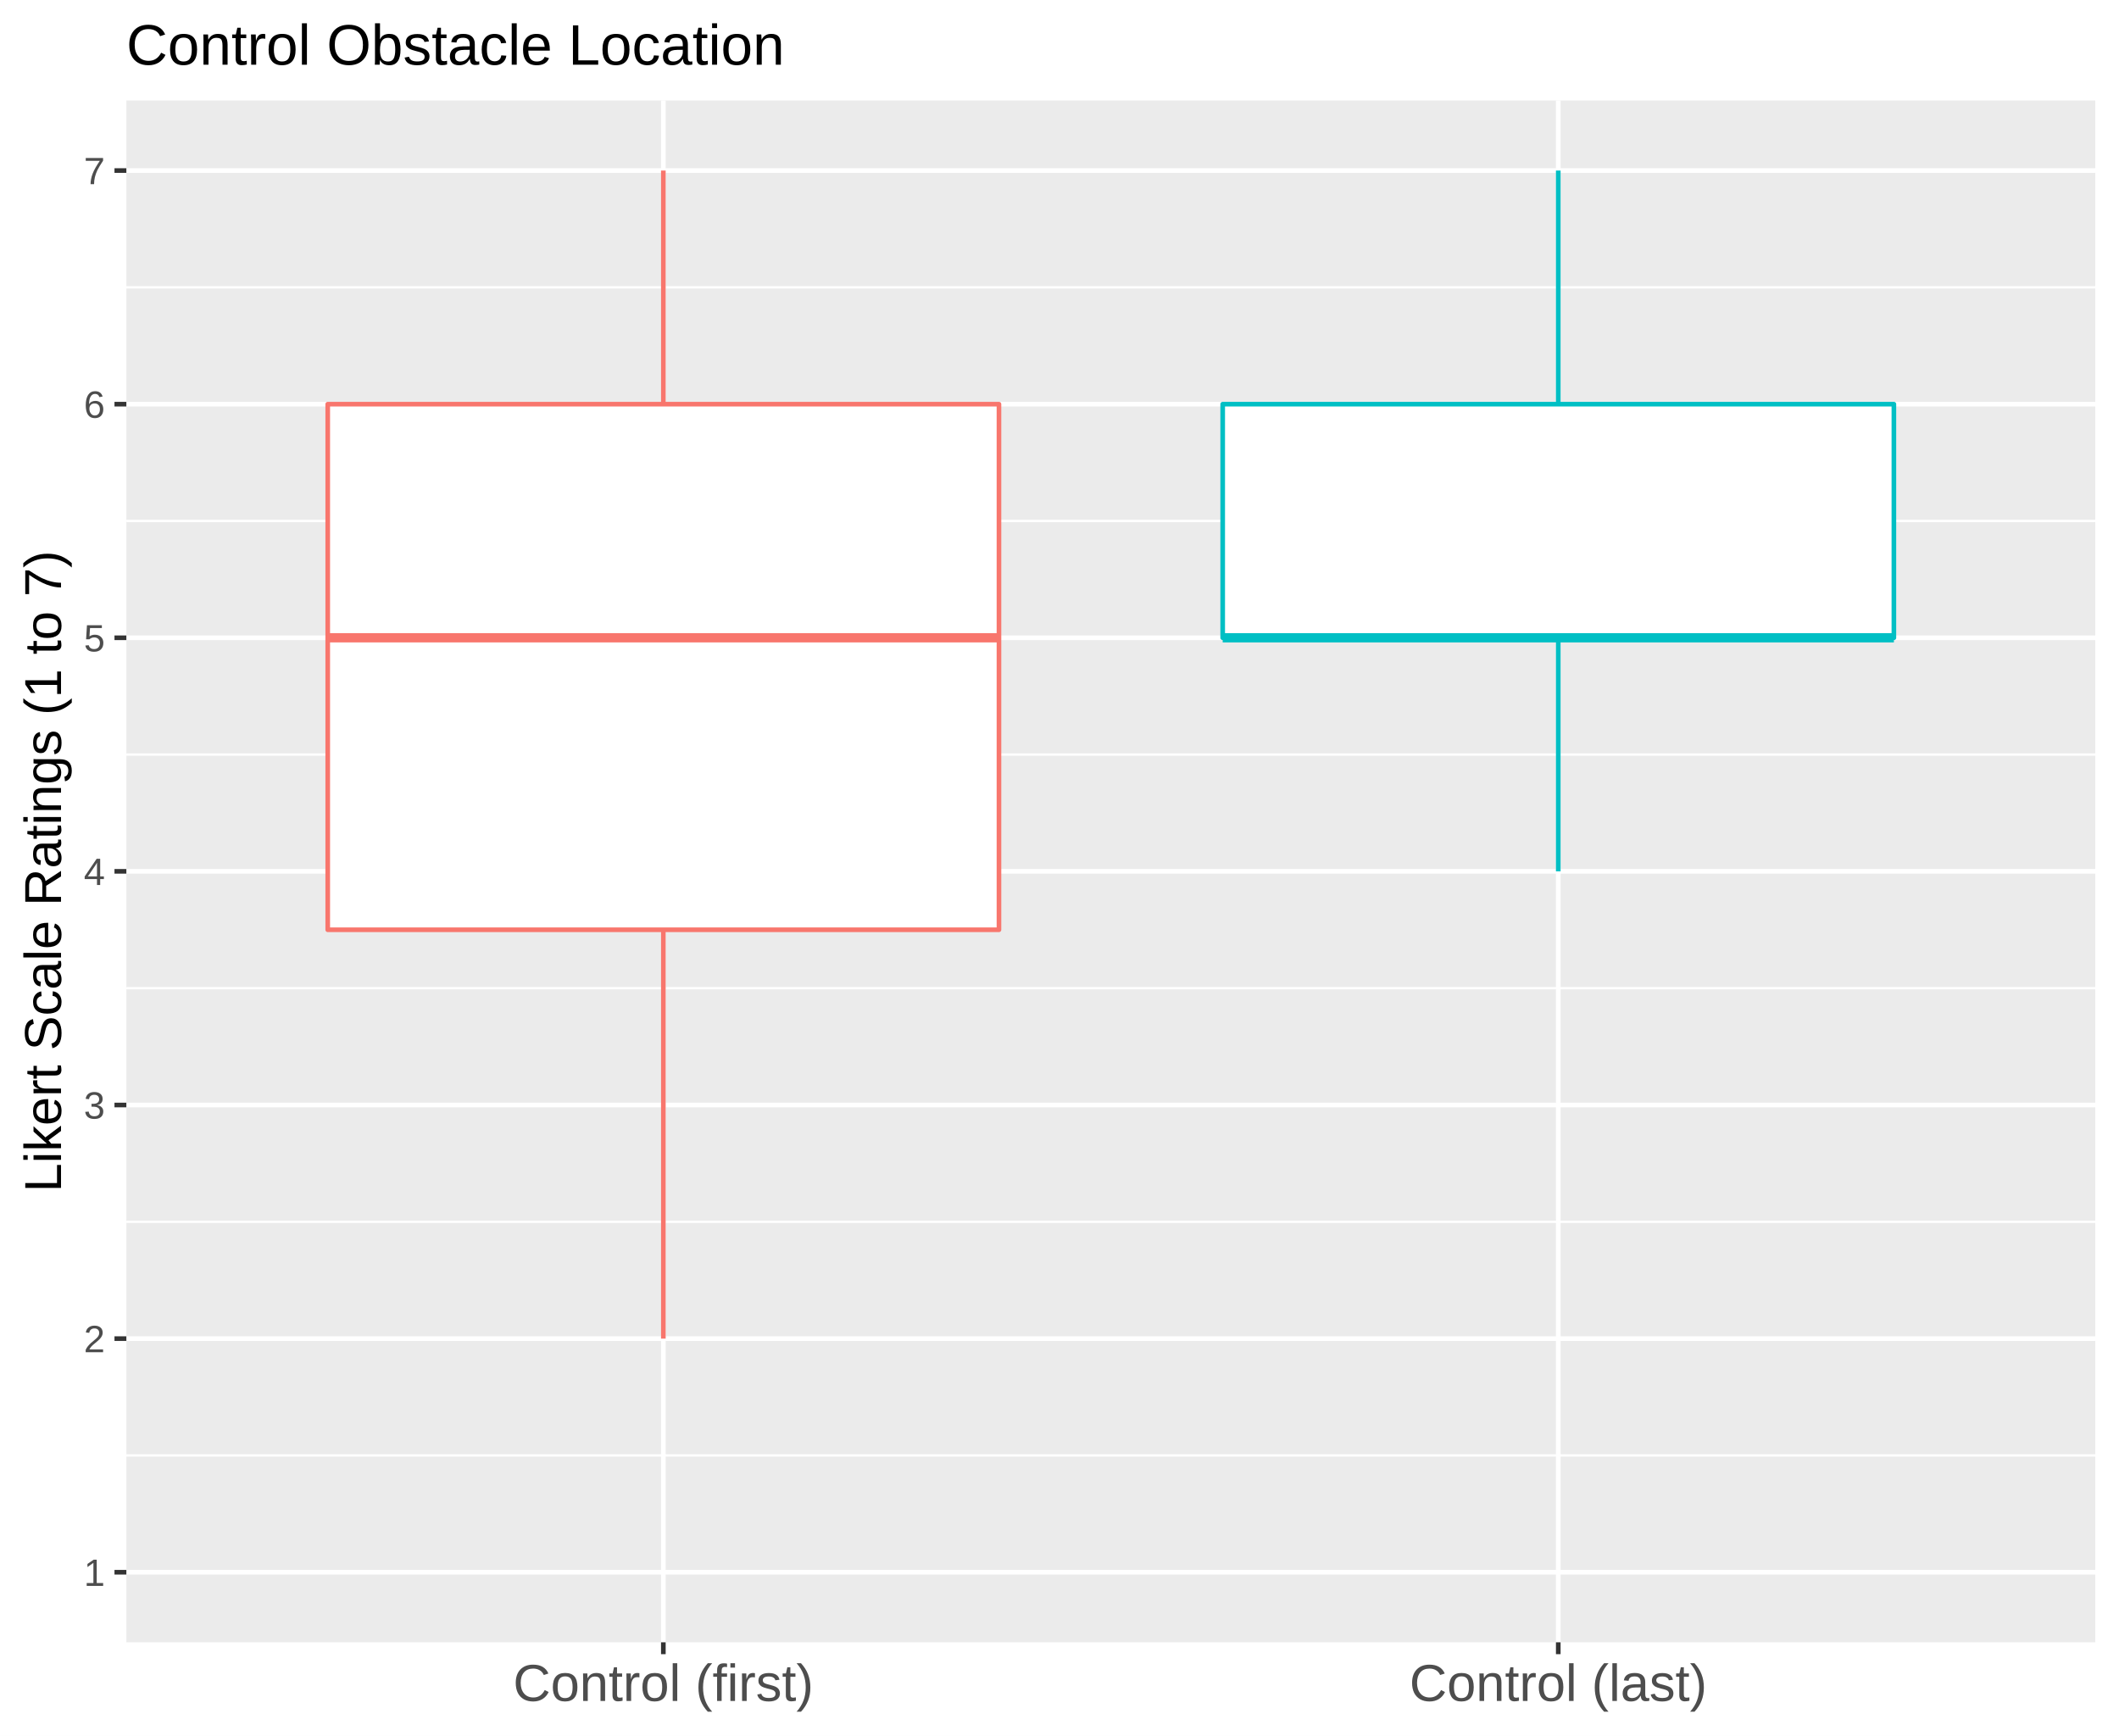
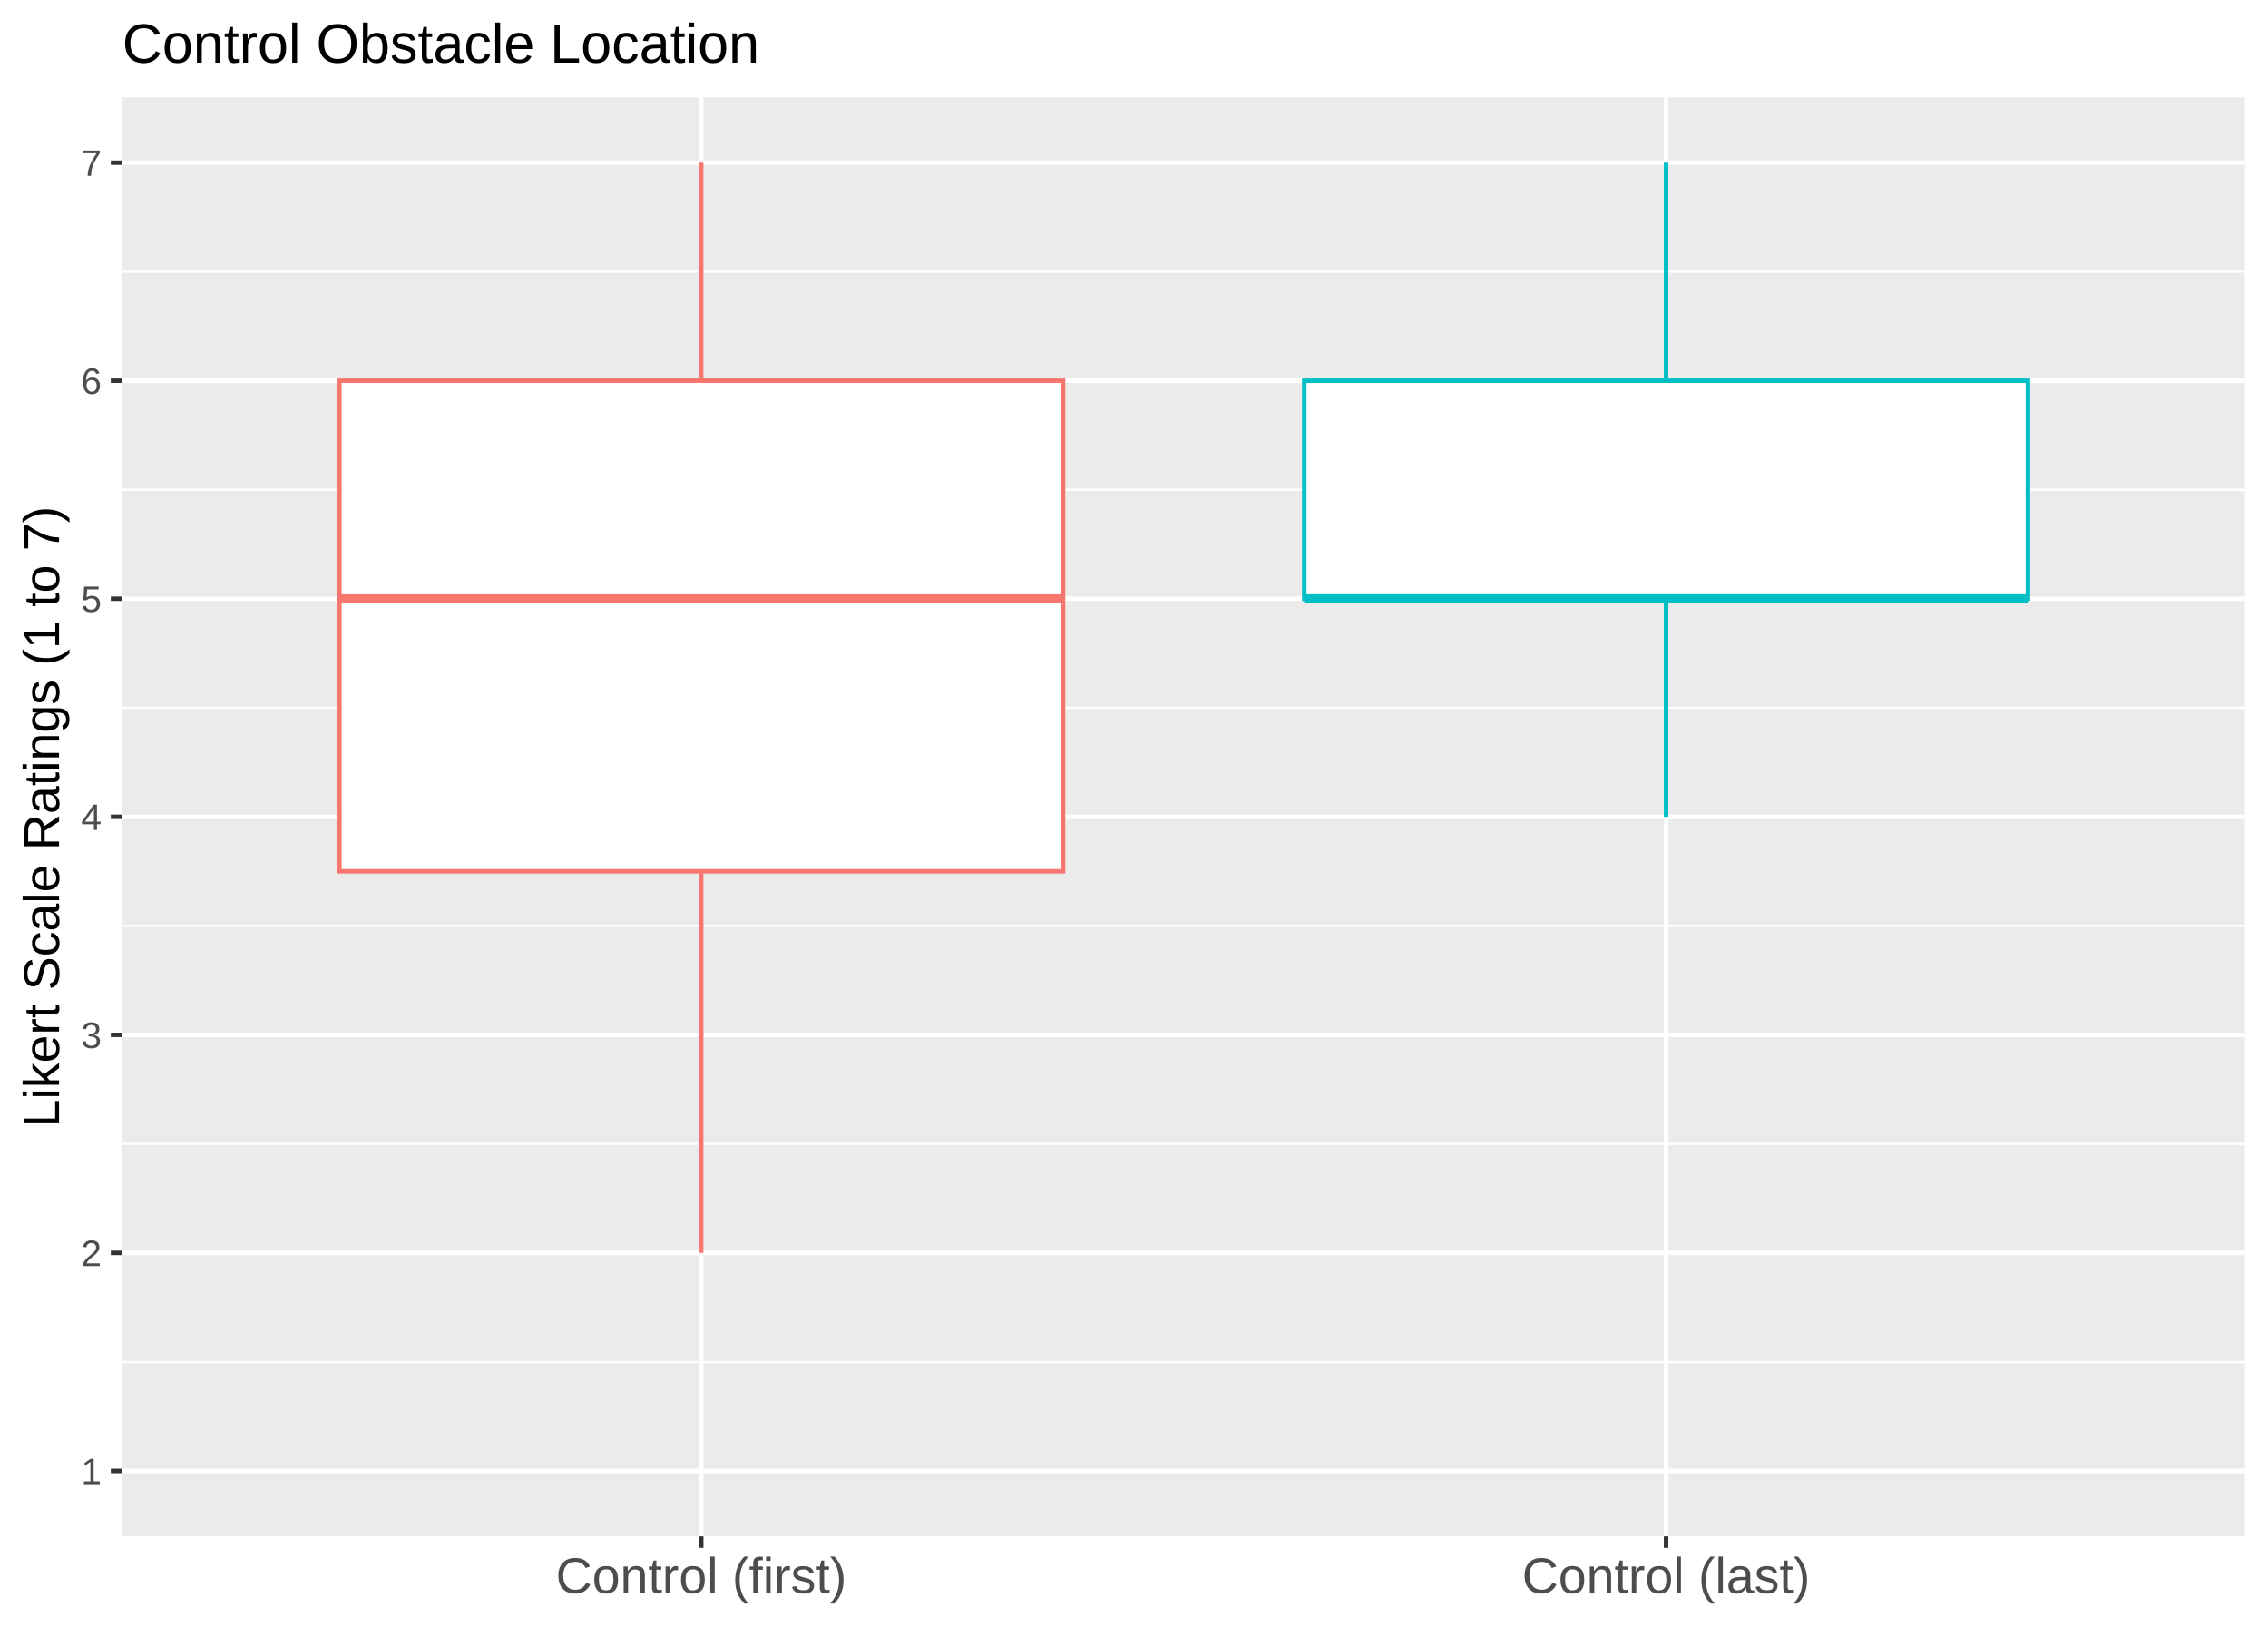
- <svg xmlns="http://www.w3.org/2000/svg" class="svglite" width="489.00pt" height="400.50pt" viewBox="0 0 489.00 400.50">
+ <svg xmlns="http://www.w3.org/2000/svg" class="svglite" width="540.75pt" height="387.75pt" viewBox="0 0 540.75 387.75">
  <defs>
    <style type="text/css">
    .svglite line, .svglite polyline, .svglite polygon, .svglite path, .svglite rect, .svglite circle {
      fill: none;
      stroke: #000000;
      stroke-linecap: round;
      stroke-linejoin: round;
      stroke-miterlimit: 10.00;
    }
    .svglite text {
      white-space: pre;
    }
  </style>
  </defs>
  <rect width="100%" height="100%" style="stroke: none; fill: #FFFFFF;" />
  <defs>
-     <clipPath id="cpMC4wMHw0ODkuMDB8MC4wMHw0MDAuNTA=">
-       <rect x="0.00" y="0.00" width="489.00" height="400.50" />
+     <clipPath id="cpMC4wMHw1NDAuNzV8MC4wMHwzODcuNzU=">
+       <rect x="0.00" y="0.00" width="540.75" height="387.75" />
    </clipPath>
  </defs>
-   <g clip-path="url(#cpMC4wMHw0ODkuMDB8MC4wMHw0MDAuNTA=)">
-     <rect x="0.00" y="0.00" width="489.00" height="400.50" style="stroke-width: 1.07; stroke: #FFFFFF; fill: #FFFFFF;" />
+   <g clip-path="url(#cpMC4wMHw1NDAuNzV8MC4wMHwzODcuNzU=)">
+     <rect x="0.00" y="0.00" width="540.75" height="387.75" style="stroke-width: 1.07; stroke: #FFFFFF; fill: #FFFFFF;" />
  </g>
  <defs>
-     <clipPath id="cpMjkuMTZ8NDgzLjUyfDIzLjE4fDM3OC45Nw==">
-       <rect x="29.16" y="23.18" width="454.36" height="355.79" />
+     <clipPath id="cpMjkuMTZ8NTM1LjI3fDIzLjE4fDM2Ni4yMg==">
+       <rect x="29.16" y="23.18" width="506.11" height="343.04" />
    </clipPath>
  </defs>
-   <g clip-path="url(#cpMjkuMTZ8NDgzLjUyfDIzLjE4fDM3OC45Nw==)">
-     <rect x="29.16" y="23.18" width="454.36" height="355.79" style="stroke-width: 1.07; stroke: none; fill: #EBEBEB;" />
-     <polyline points="29.16,335.85 483.52,335.85 " style="stroke-width: 0.53; stroke: #FFFFFF; stroke-linecap: butt;" />
-     <polyline points="29.16,281.94 483.52,281.94 " style="stroke-width: 0.53; stroke: #FFFFFF; stroke-linecap: butt;" />
-     <polyline points="29.16,228.03 483.52,228.03 " style="stroke-width: 0.53; stroke: #FFFFFF; stroke-linecap: butt;" />
-     <polyline points="29.16,174.12 483.52,174.12 " style="stroke-width: 0.53; stroke: #FFFFFF; stroke-linecap: butt;" />
-     <polyline points="29.16,120.21 483.52,120.21 " style="stroke-width: 0.53; stroke: #FFFFFF; stroke-linecap: butt;" />
-     <polyline points="29.16,66.30 483.52,66.30 " style="stroke-width: 0.53; stroke: #FFFFFF; stroke-linecap: butt;" />
-     <polyline points="29.16,362.80 483.52,362.80 " style="stroke-width: 1.07; stroke: #FFFFFF; stroke-linecap: butt;" />
-     <polyline points="29.16,308.89 483.52,308.89 " style="stroke-width: 1.07; stroke: #FFFFFF; stroke-linecap: butt;" />
-     <polyline points="29.16,254.98 483.52,254.98 " style="stroke-width: 1.07; stroke: #FFFFFF; stroke-linecap: butt;" />
-     <polyline points="29.16,201.07 483.52,201.07 " style="stroke-width: 1.07; stroke: #FFFFFF; stroke-linecap: butt;" />
-     <polyline points="29.16,147.17 483.52,147.17 " style="stroke-width: 1.07; stroke: #FFFFFF; stroke-linecap: butt;" />
-     <polyline points="29.16,93.26 483.52,93.26 " style="stroke-width: 1.07; stroke: #FFFFFF; stroke-linecap: butt;" />
-     <polyline points="29.16,39.35 483.52,39.35 " style="stroke-width: 1.07; stroke: #FFFFFF; stroke-linecap: butt;" />
-     <polyline points="153.08,378.97 153.08,23.18 " style="stroke-width: 1.07; stroke: #FFFFFF; stroke-linecap: butt;" />
-     <polyline points="359.60,378.97 359.60,23.18 " style="stroke-width: 1.07; stroke: #FFFFFF; stroke-linecap: butt;" />
-     <line x1="153.08" y1="93.26" x2="153.08" y2="39.35" style="stroke-width: 1.07; stroke: #F8766D; stroke-linecap: butt;" />
-     <line x1="153.08" y1="214.55" x2="153.08" y2="308.89" style="stroke-width: 1.07; stroke: #F8766D; stroke-linecap: butt;" />
-     <polygon points="75.63,93.26 75.63,214.55 230.53,214.55 230.53,93.26 75.63,93.26 " style="stroke-width: 1.07; stroke: #F8766D; fill: #FFFFFF;" />
-     <line x1="75.63" y1="147.17" x2="230.53" y2="147.17" style="stroke-width: 2.13; stroke: #F8766D; stroke-linecap: butt;" />
-     <line x1="359.60" y1="93.26" x2="359.60" y2="39.35" style="stroke-width: 1.07; stroke: #00BFC4; stroke-linecap: butt;" />
-     <line x1="359.60" y1="147.17" x2="359.60" y2="201.07" style="stroke-width: 1.07; stroke: #00BFC4; stroke-linecap: butt;" />
-     <polygon points="282.16,93.26 282.16,147.17 437.05,147.17 437.05,93.26 282.16,93.26 " style="stroke-width: 1.07; stroke: #00BFC4; fill: #FFFFFF;" />
-     <line x1="282.16" y1="147.17" x2="437.05" y2="147.17" style="stroke-width: 2.13; stroke: #00BFC4; stroke-linecap: butt;" />
+   <g clip-path="url(#cpMjkuMTZ8NTM1LjI3fDIzLjE4fDM2Ni4yMg==)">
+     <rect x="29.16" y="23.18" width="506.11" height="343.04" style="stroke-width: 1.07; stroke: none; fill: #EBEBEB;" />
+     <polyline points="29.16,324.64 535.27,324.64 " style="stroke-width: 0.53; stroke: #FFFFFF; stroke-linecap: butt;" />
+     <polyline points="29.16,272.66 535.27,272.66 " style="stroke-width: 0.53; stroke: #FFFFFF; stroke-linecap: butt;" />
+     <polyline points="29.16,220.69 535.27,220.69 " style="stroke-width: 0.53; stroke: #FFFFFF; stroke-linecap: butt;" />
+     <polyline points="29.16,168.71 535.27,168.71 " style="stroke-width: 0.53; stroke: #FFFFFF; stroke-linecap: butt;" />
+     <polyline points="29.16,116.74 535.27,116.74 " style="stroke-width: 0.53; stroke: #FFFFFF; stroke-linecap: butt;" />
+     <polyline points="29.16,64.76 535.27,64.76 " style="stroke-width: 0.53; stroke: #FFFFFF; stroke-linecap: butt;" />
+     <polyline points="29.16,350.63 535.27,350.63 " style="stroke-width: 1.07; stroke: #FFFFFF; stroke-linecap: butt;" />
+     <polyline points="29.16,298.65 535.27,298.65 " style="stroke-width: 1.07; stroke: #FFFFFF; stroke-linecap: butt;" />
+     <polyline points="29.16,246.68 535.27,246.68 " style="stroke-width: 1.07; stroke: #FFFFFF; stroke-linecap: butt;" />
+     <polyline points="29.16,194.70 535.27,194.70 " style="stroke-width: 1.07; stroke: #FFFFFF; stroke-linecap: butt;" />
+     <polyline points="29.16,142.72 535.27,142.72 " style="stroke-width: 1.07; stroke: #FFFFFF; stroke-linecap: butt;" />
+     <polyline points="29.16,90.75 535.27,90.75 " style="stroke-width: 1.07; stroke: #FFFFFF; stroke-linecap: butt;" />
+     <polyline points="29.16,38.77 535.27,38.77 " style="stroke-width: 1.07; stroke: #FFFFFF; stroke-linecap: butt;" />
+     <polyline points="167.19,366.22 167.19,23.18 " style="stroke-width: 1.07; stroke: #FFFFFF; stroke-linecap: butt;" />
+     <polyline points="397.24,366.22 397.24,23.18 " style="stroke-width: 1.07; stroke: #FFFFFF; stroke-linecap: butt;" />
+     <line x1="167.19" y1="90.75" x2="167.19" y2="38.77" style="stroke-width: 1.07; stroke: #F8766D; stroke-linecap: butt;" />
+     <line x1="167.19" y1="207.69" x2="167.19" y2="298.65" style="stroke-width: 1.07; stroke: #F8766D; stroke-linecap: butt;" />
+     <polygon points="80.92,90.75 80.92,207.69 253.46,207.69 253.46,90.75 80.92,90.75 " style="stroke-width: 1.07; stroke: #F8766D; stroke-linecap: butt; stroke-linejoin: miter; fill: #FFFFFF;" />
+     <line x1="80.92" y1="142.72" x2="253.46" y2="142.72" style="stroke-width: 2.13; stroke: #F8766D; stroke-linecap: butt; stroke-linejoin: miter;" />
+     <line x1="397.24" y1="90.75" x2="397.24" y2="38.77" style="stroke-width: 1.07; stroke: #00BFC4; stroke-linecap: butt;" />
+     <line x1="397.24" y1="142.72" x2="397.24" y2="194.70" style="stroke-width: 1.07; stroke: #00BFC4; stroke-linecap: butt;" />
+     <polygon points="310.97,90.75 310.97,142.72 483.51,142.72 483.51,90.75 310.97,90.75 " style="stroke-width: 1.07; stroke: #00BFC4; stroke-linecap: butt; stroke-linejoin: miter; fill: #FFFFFF;" />
+     <line x1="310.97" y1="142.72" x2="483.51" y2="142.72" style="stroke-width: 2.13; stroke: #00BFC4; stroke-linecap: butt; stroke-linejoin: miter;" />
  </g>
-   <g clip-path="url(#cpMC4wMHw0ODkuMDB8MC4wMHw0MDAuNTA=)">
-     <text x="24.23" y="365.95" text-anchor="end" style="font-size: 8.80px;fill: #4D4D4D; font-family: &quot;Arial&quot;;" textLength="4.90px" lengthAdjust="spacingAndGlyphs">1</text>
-     <text x="24.23" y="312.04" text-anchor="end" style="font-size: 8.80px;fill: #4D4D4D; font-family: &quot;Arial&quot;;" textLength="4.90px" lengthAdjust="spacingAndGlyphs">2</text>
-     <text x="24.23" y="258.13" text-anchor="end" style="font-size: 8.80px;fill: #4D4D4D; font-family: &quot;Arial&quot;;" textLength="4.90px" lengthAdjust="spacingAndGlyphs">3</text>
-     <text x="24.23" y="204.22" text-anchor="end" style="font-size: 8.80px;fill: #4D4D4D; font-family: &quot;Arial&quot;;" textLength="4.90px" lengthAdjust="spacingAndGlyphs">4</text>
-     <text x="24.23" y="150.32" text-anchor="end" style="font-size: 8.80px;fill: #4D4D4D; font-family: &quot;Arial&quot;;" textLength="4.90px" lengthAdjust="spacingAndGlyphs">5</text>
-     <text x="24.23" y="96.41" text-anchor="end" style="font-size: 8.80px;fill: #4D4D4D; font-family: &quot;Arial&quot;;" textLength="4.90px" lengthAdjust="spacingAndGlyphs">6</text>
-     <text x="24.23" y="42.50" text-anchor="end" style="font-size: 8.80px;fill: #4D4D4D; font-family: &quot;Arial&quot;;" textLength="4.90px" lengthAdjust="spacingAndGlyphs">7</text>
-     <polyline points="26.42,362.80 29.16,362.80 " style="stroke-width: 1.07; stroke: #333333; stroke-linecap: butt;" />
-     <polyline points="26.42,308.89 29.16,308.89 " style="stroke-width: 1.07; stroke: #333333; stroke-linecap: butt;" />
-     <polyline points="26.42,254.98 29.16,254.98 " style="stroke-width: 1.07; stroke: #333333; stroke-linecap: butt;" />
-     <polyline points="26.42,201.07 29.16,201.07 " style="stroke-width: 1.07; stroke: #333333; stroke-linecap: butt;" />
-     <polyline points="26.42,147.17 29.16,147.17 " style="stroke-width: 1.07; stroke: #333333; stroke-linecap: butt;" />
-     <polyline points="26.42,93.26 29.16,93.26 " style="stroke-width: 1.07; stroke: #333333; stroke-linecap: butt;" />
-     <polyline points="26.42,39.35 29.16,39.35 " style="stroke-width: 1.07; stroke: #333333; stroke-linecap: butt;" />
-     <polyline points="153.08,381.71 153.08,378.97 " style="stroke-width: 1.07; stroke: #333333; stroke-linecap: butt;" />
-     <polyline points="359.60,381.71 359.60,378.97 " style="stroke-width: 1.07; stroke: #333333; stroke-linecap: butt;" />
-     <text x="153.08" y="392.50" text-anchor="middle" style="font-size: 12.00px;fill: #4D4D4D; font-family: &quot;Arial&quot;;" textLength="69.34px" lengthAdjust="spacingAndGlyphs">Control (first)</text>
-     <text x="359.60" y="392.50" text-anchor="middle" style="font-size: 12.00px;fill: #4D4D4D; font-family: &quot;Arial&quot;;" textLength="68.69px" lengthAdjust="spacingAndGlyphs">Control (last)</text>
-     <text transform="translate(14.08,201.07) rotate(-90)" text-anchor="middle" style="font-size: 12.00px; font-family: &quot;Arial&quot;;" textLength="148.08px" lengthAdjust="spacingAndGlyphs">Likert Scale Ratings (1 to 7)</text>
+   <g clip-path="url(#cpMC4wMHw1NDAuNzV8MC4wMHwzODcuNzU=)">
+     <text x="24.23" y="353.78" text-anchor="end" style="font-size: 8.80px;fill: #4D4D4D; font-family: &quot;Arial&quot;;" textLength="4.90px" lengthAdjust="spacingAndGlyphs">1</text>
+     <text x="24.23" y="301.80" text-anchor="end" style="font-size: 8.80px;fill: #4D4D4D; font-family: &quot;Arial&quot;;" textLength="4.90px" lengthAdjust="spacingAndGlyphs">2</text>
+     <text x="24.23" y="249.83" text-anchor="end" style="font-size: 8.80px;fill: #4D4D4D; font-family: &quot;Arial&quot;;" textLength="4.90px" lengthAdjust="spacingAndGlyphs">3</text>
+     <text x="24.23" y="197.85" text-anchor="end" style="font-size: 8.80px;fill: #4D4D4D; font-family: &quot;Arial&quot;;" textLength="4.90px" lengthAdjust="spacingAndGlyphs">4</text>
+     <text x="24.23" y="145.87" text-anchor="end" style="font-size: 8.80px;fill: #4D4D4D; font-family: &quot;Arial&quot;;" textLength="4.90px" lengthAdjust="spacingAndGlyphs">5</text>
+     <text x="24.23" y="93.90" text-anchor="end" style="font-size: 8.80px;fill: #4D4D4D; font-family: &quot;Arial&quot;;" textLength="4.90px" lengthAdjust="spacingAndGlyphs">6</text>
+     <text x="24.23" y="41.92" text-anchor="end" style="font-size: 8.80px;fill: #4D4D4D; font-family: &quot;Arial&quot;;" textLength="4.90px" lengthAdjust="spacingAndGlyphs">7</text>
+     <polyline points="26.42,350.63 29.16,350.63 " style="stroke-width: 1.07; stroke: #333333; stroke-linecap: butt;" />
+     <polyline points="26.42,298.65 29.16,298.65 " style="stroke-width: 1.07; stroke: #333333; stroke-linecap: butt;" />
+     <polyline points="26.42,246.68 29.16,246.68 " style="stroke-width: 1.07; stroke: #333333; stroke-linecap: butt;" />
+     <polyline points="26.42,194.70 29.16,194.70 " style="stroke-width: 1.07; stroke: #333333; stroke-linecap: butt;" />
+     <polyline points="26.42,142.72 29.16,142.72 " style="stroke-width: 1.07; stroke: #333333; stroke-linecap: butt;" />
+     <polyline points="26.42,90.75 29.16,90.75 " style="stroke-width: 1.07; stroke: #333333; stroke-linecap: butt;" />
+     <polyline points="26.42,38.77 29.16,38.77 " style="stroke-width: 1.07; stroke: #333333; stroke-linecap: butt;" />
+     <polyline points="167.19,368.96 167.19,366.22 " style="stroke-width: 1.07; stroke: #333333; stroke-linecap: butt;" />
+     <polyline points="397.24,368.96 397.24,366.22 " style="stroke-width: 1.07; stroke: #333333; stroke-linecap: butt;" />
+     <text x="167.19" y="379.75" text-anchor="middle" style="font-size: 12.00px;fill: #4D4D4D; font-family: &quot;Arial&quot;;" textLength="69.34px" lengthAdjust="spacingAndGlyphs">Control (first)</text>
+     <text x="397.24" y="379.75" text-anchor="middle" style="font-size: 12.00px;fill: #4D4D4D; font-family: &quot;Arial&quot;;" textLength="68.69px" lengthAdjust="spacingAndGlyphs">Control (last)</text>
+     <text transform="translate(14.08,194.70) rotate(-90)" text-anchor="middle" style="font-size: 12.00px; font-family: &quot;Arial&quot;;" textLength="148.08px" lengthAdjust="spacingAndGlyphs">Likert Scale Ratings (1 to 7)</text>
    <text x="29.16" y="14.93" style="font-size: 13.20px; font-family: &quot;Arial&quot;;" textLength="151.78px" lengthAdjust="spacingAndGlyphs">Control Obstacle Location</text>
  </g>
</svg>
